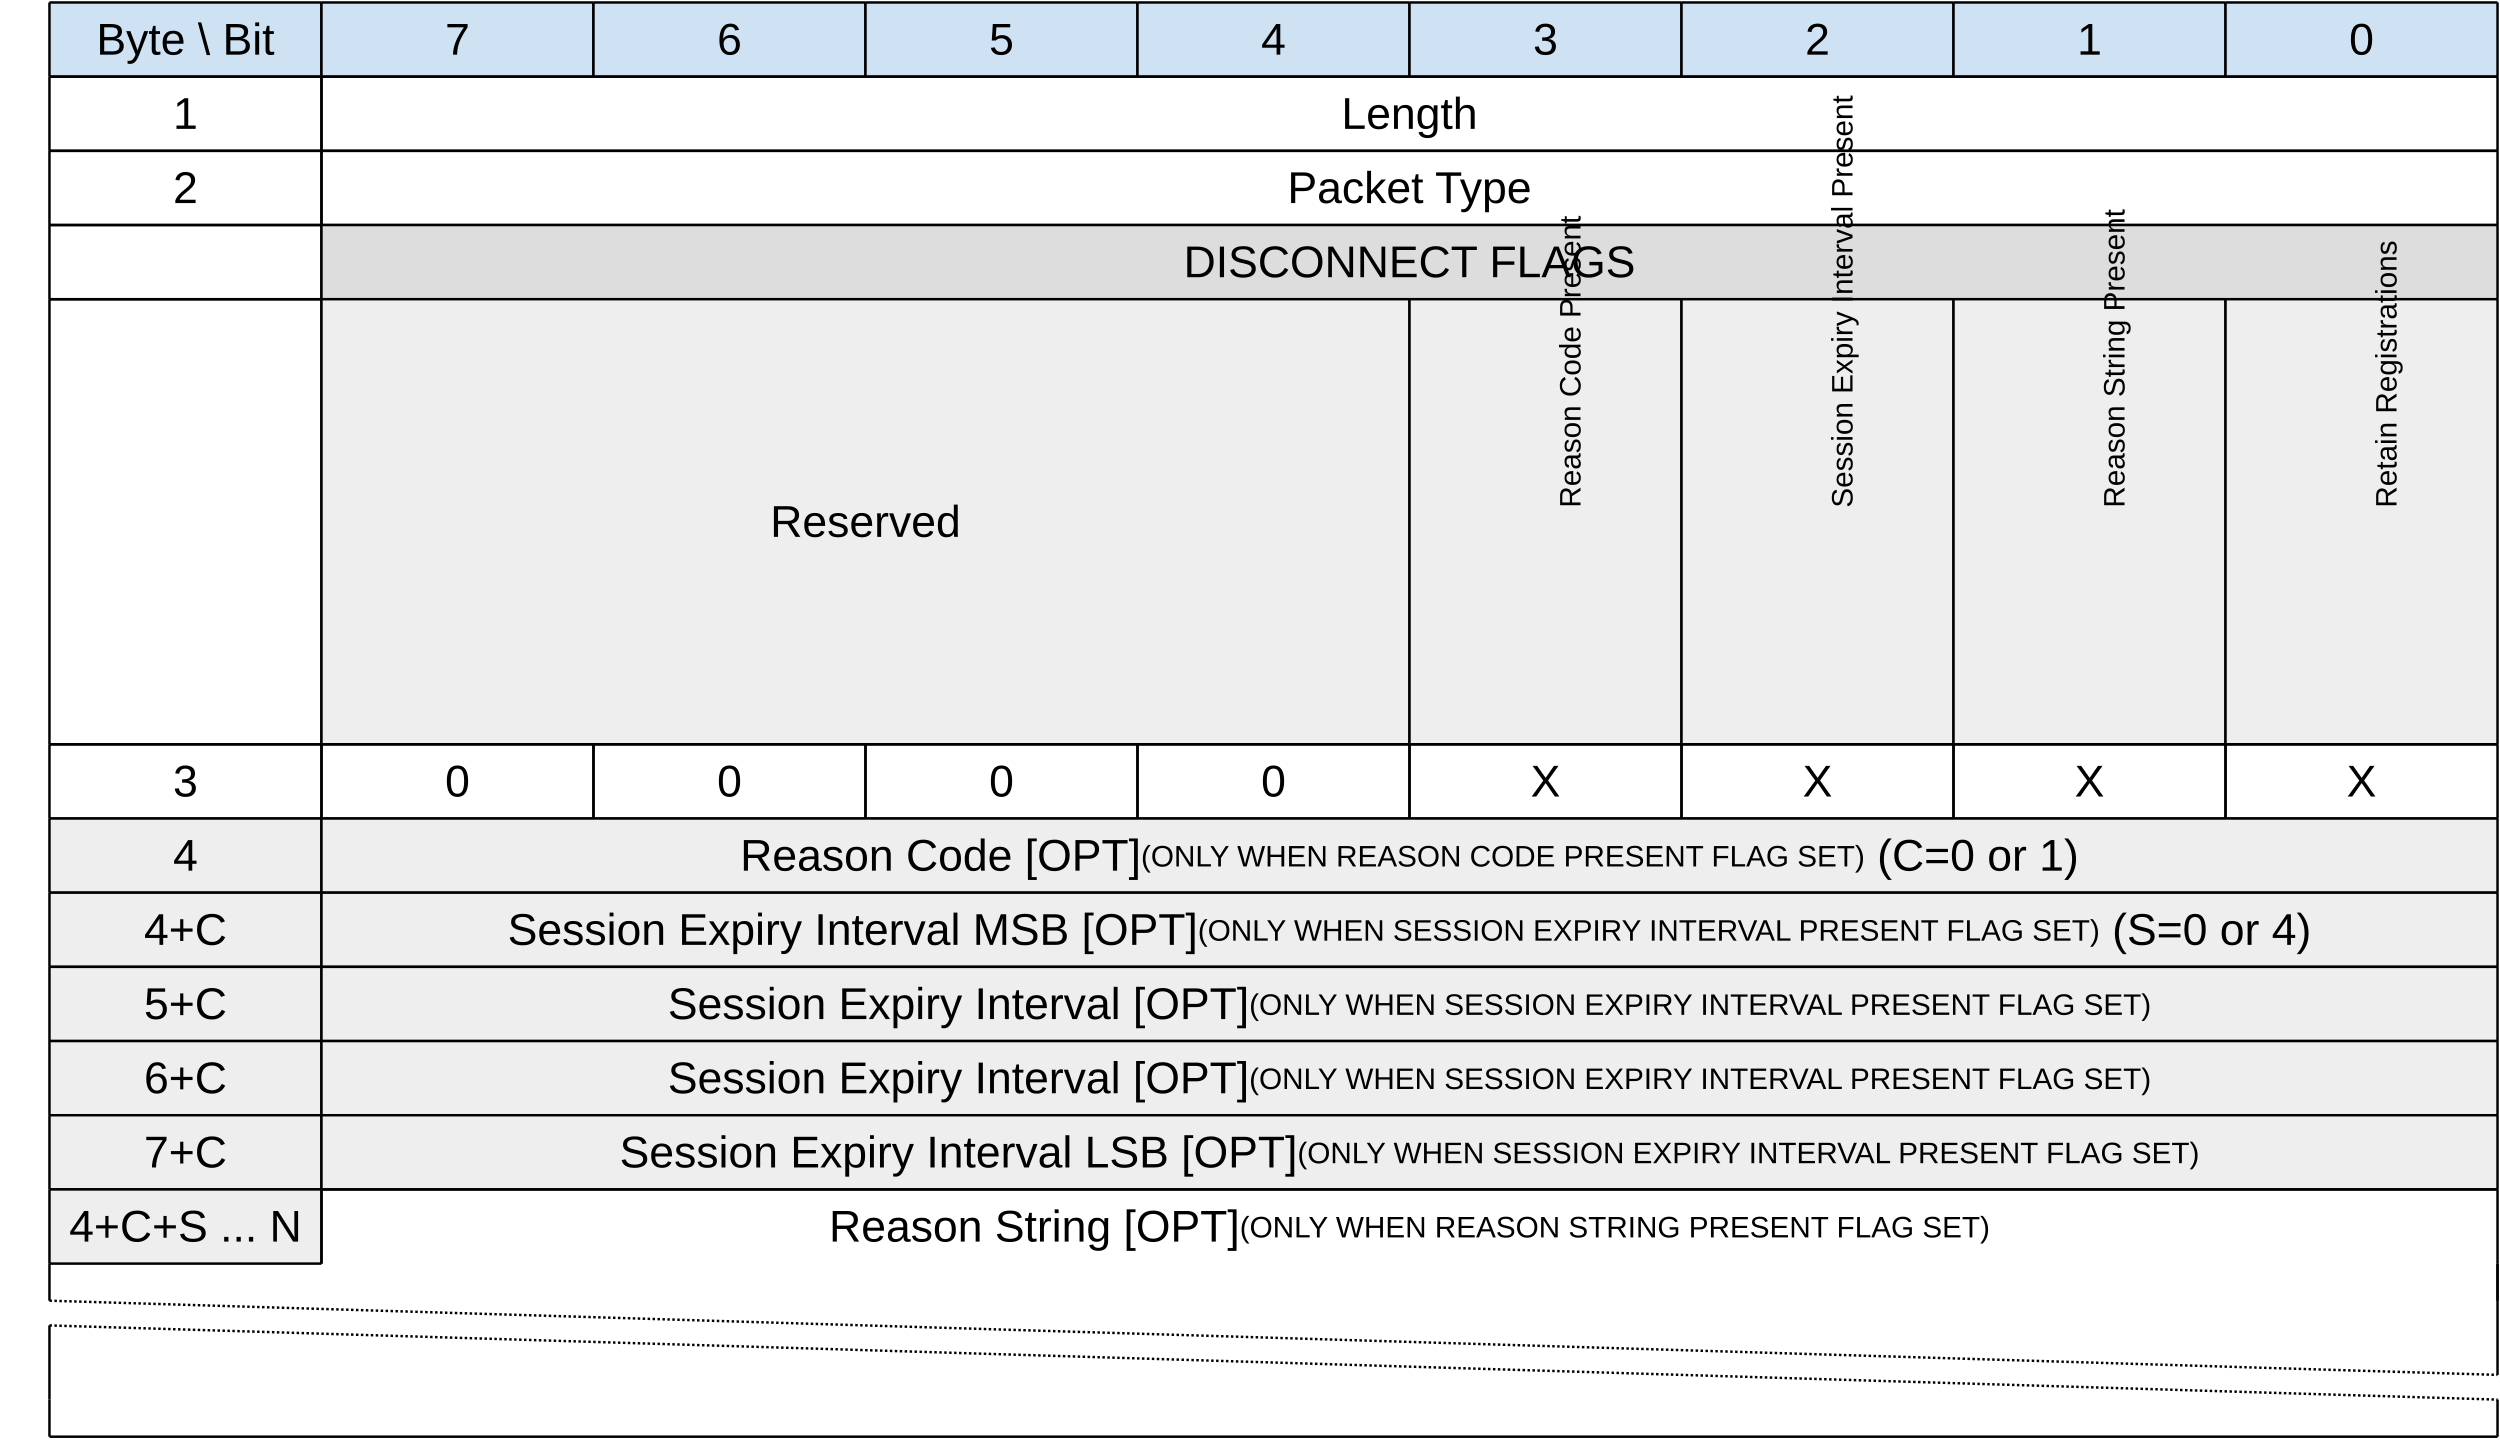
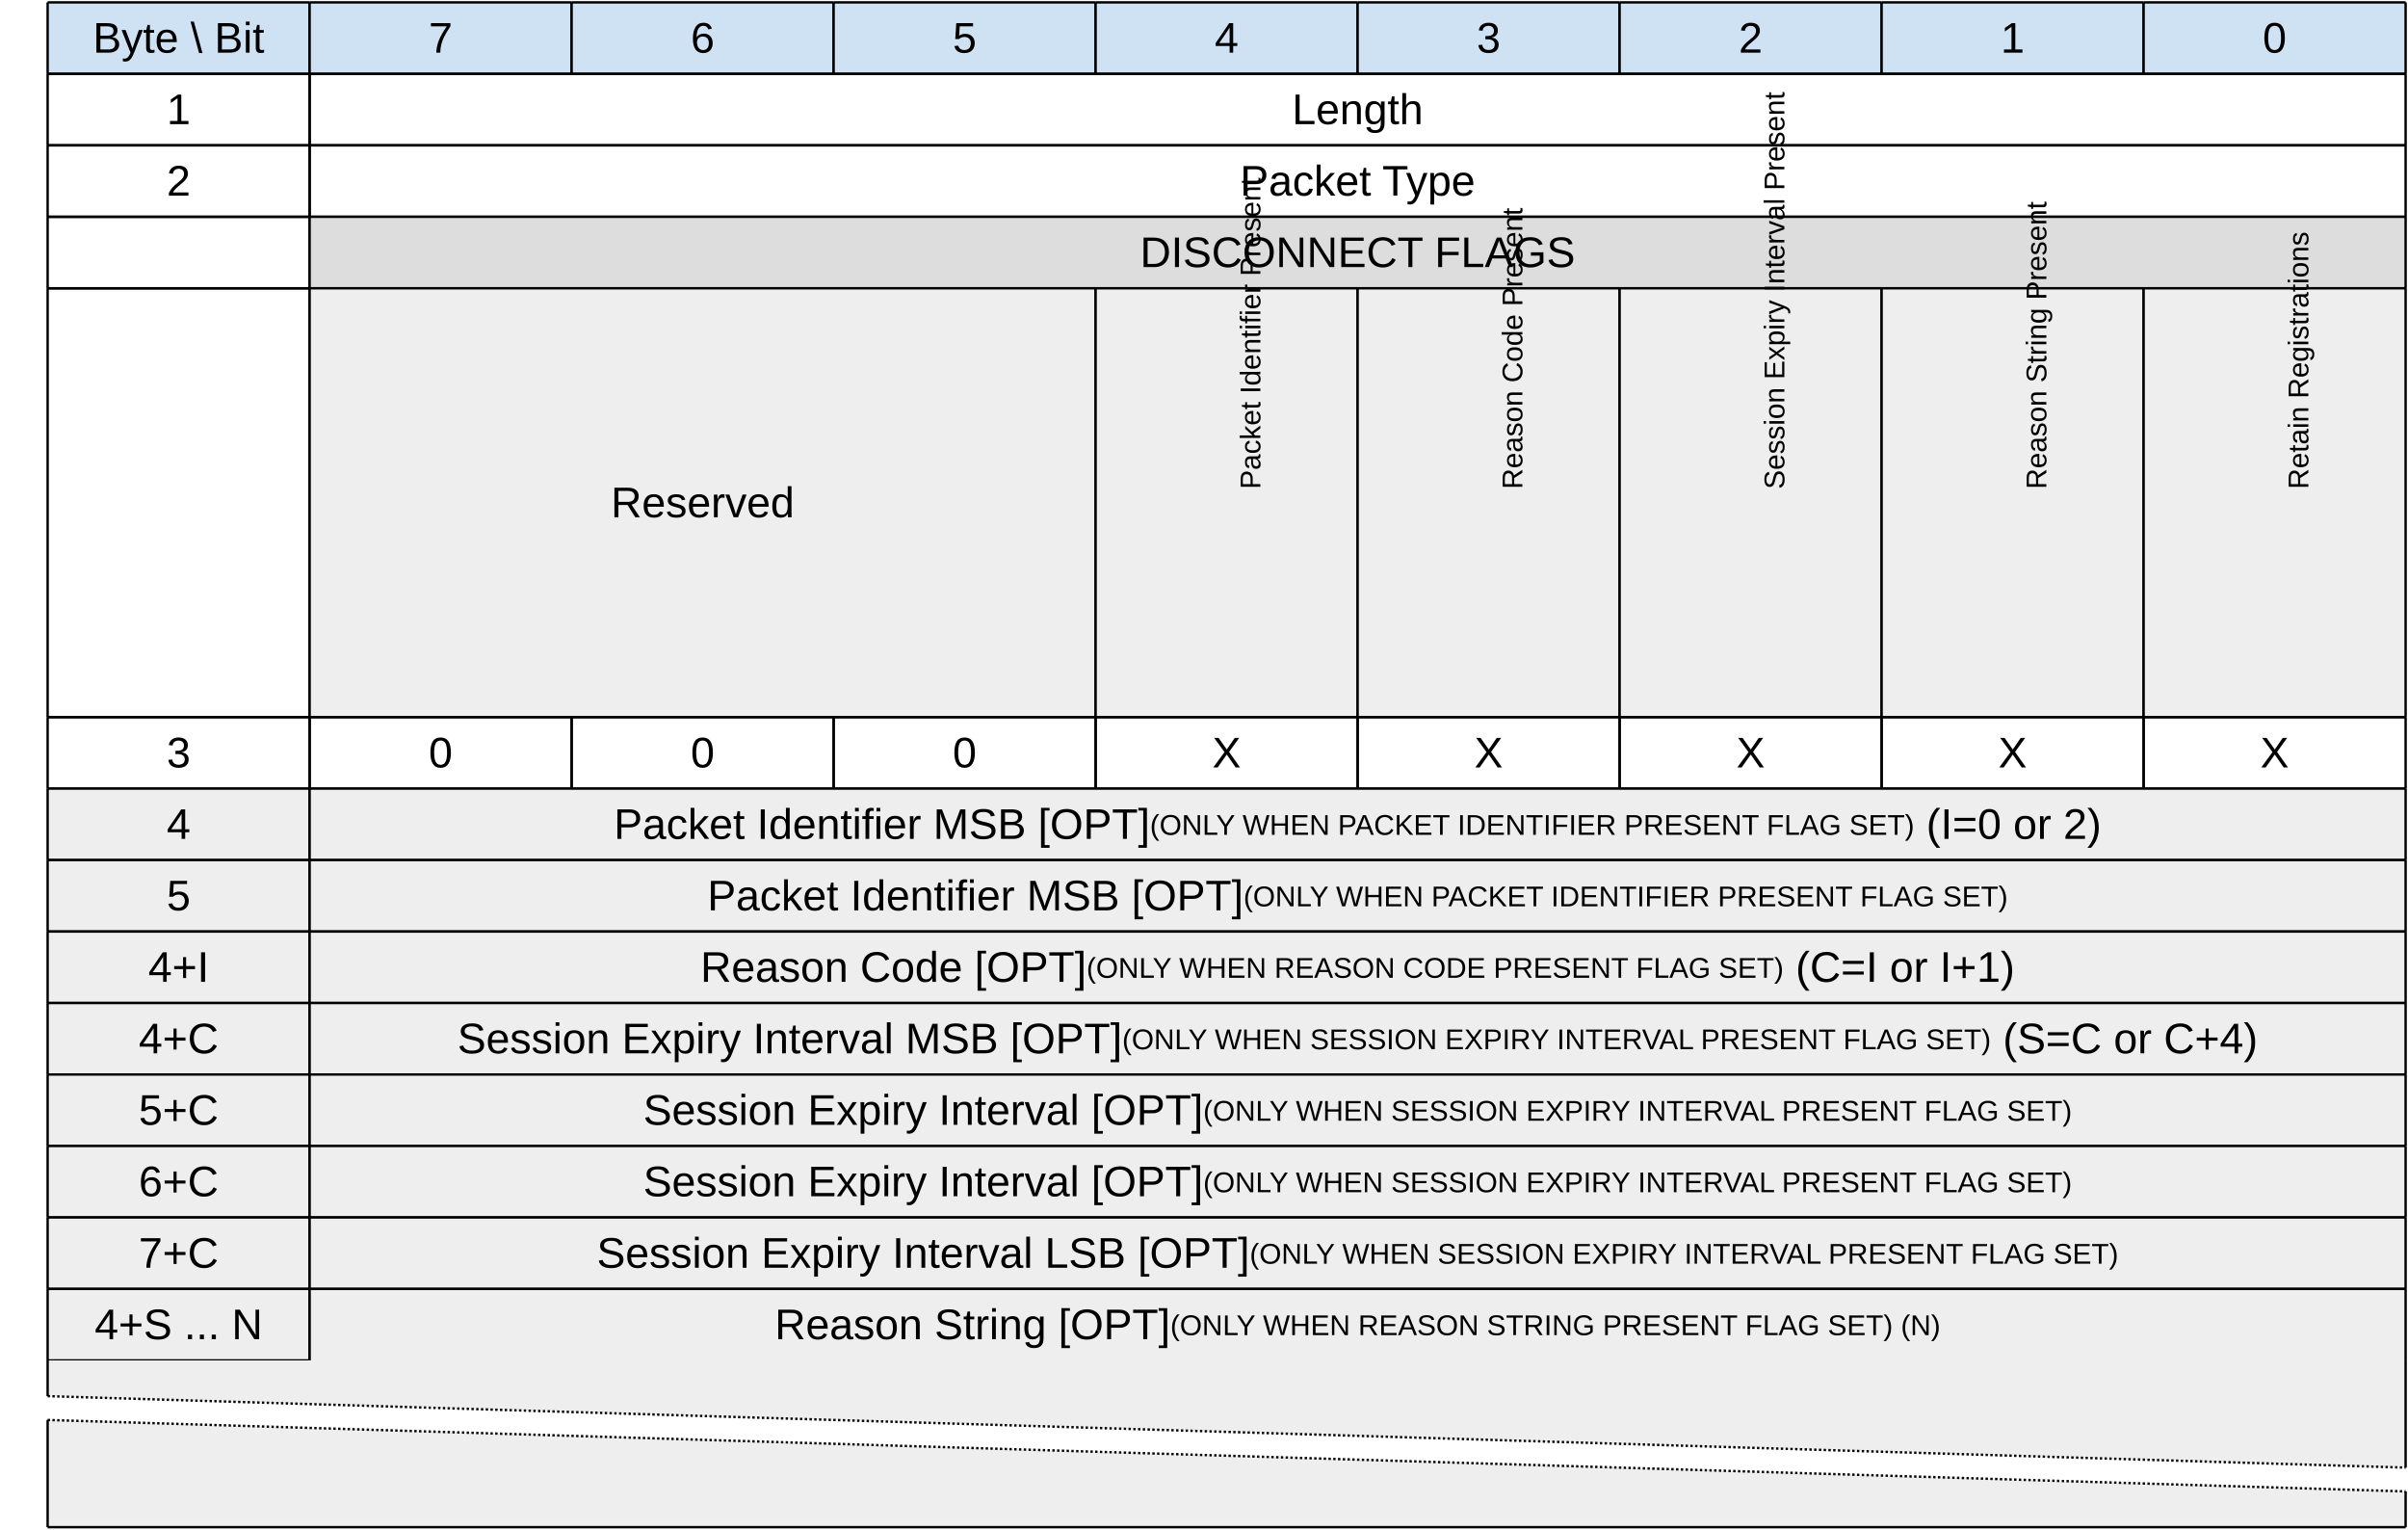
- <svg xmlns="http://www.w3.org/2000/svg" version="1.0" width="1011" height="582" viewBox="0 0 1011 582">
+ <svg xmlns="http://www.w3.org/2000/svg" version="1.0" width="1011" height="642" viewBox="0 0 1011 642">
  <rect x="20" y="1" height="30" width="110" fill="#cfe2f3" />
  <line x1="20" y1="1" x2="130" y2="1" stroke="#000000" stroke-width="1" />
  <line x1="20" y1="31" x2="130" y2="31" stroke="#000000" stroke-width="1" />
  <line x1="130" y1="1" x2="130" y2="31" stroke="#000000" stroke-width="1" />
  <line x1="20" y1="1" x2="20" y2="31" stroke="#000000" stroke-width="1" />
  <text font-size="18" font-family="Arial" x="75" y="17" text-anchor="middle" dominant-baseline="middle">Byte \ Bit</text>
  <rect x="130" y="1" height="30" width="110" fill="#cfe2f3" />
  <line x1="130" y1="1" x2="240" y2="1" stroke="#000000" stroke-width="1" />
  <line x1="130" y1="31" x2="240" y2="31" stroke="#000000" stroke-width="1" />
  <line x1="240" y1="1" x2="240" y2="31" stroke="#000000" stroke-width="1" />
  <line x1="130" y1="1" x2="130" y2="31" stroke="#000000" stroke-width="1" />
  <text font-size="18" font-family="Arial" x="185" y="17" text-anchor="middle" dominant-baseline="middle">7</text>
  <rect x="240" y="1" height="30" width="110" fill="#cfe2f3" />
  <line x1="240" y1="1" x2="350" y2="1" stroke="#000000" stroke-width="1" />
  <line x1="240" y1="31" x2="350" y2="31" stroke="#000000" stroke-width="1" />
  <line x1="350" y1="1" x2="350" y2="31" stroke="#000000" stroke-width="1" />
  <line x1="240" y1="1" x2="240" y2="31" stroke="#000000" stroke-width="1" />
  <text font-size="18" font-family="Arial" x="295" y="17" text-anchor="middle" dominant-baseline="middle">6</text>
  <rect x="350" y="1" height="30" width="110" fill="#cfe2f3" />
  <line x1="350" y1="1" x2="460" y2="1" stroke="#000000" stroke-width="1" />
  <line x1="350" y1="31" x2="460" y2="31" stroke="#000000" stroke-width="1" />
  <line x1="460" y1="1" x2="460" y2="31" stroke="#000000" stroke-width="1" />
  <line x1="350" y1="1" x2="350" y2="31" stroke="#000000" stroke-width="1" />
  <text font-size="18" font-family="Arial" x="405" y="17" text-anchor="middle" dominant-baseline="middle">5</text>
  <rect x="460" y="1" height="30" width="110" fill="#cfe2f3" />
  <line x1="460" y1="1" x2="570" y2="1" stroke="#000000" stroke-width="1" />
  <line x1="460" y1="31" x2="570" y2="31" stroke="#000000" stroke-width="1" />
  <line x1="570" y1="1" x2="570" y2="31" stroke="#000000" stroke-width="1" />
  <line x1="460" y1="1" x2="460" y2="31" stroke="#000000" stroke-width="1" />
  <text font-size="18" font-family="Arial" x="515" y="17" text-anchor="middle" dominant-baseline="middle">4</text>
  <rect x="570" y="1" height="30" width="110" fill="#cfe2f3" />
  <line x1="570" y1="1" x2="680" y2="1" stroke="#000000" stroke-width="1" />
  <line x1="570" y1="31" x2="680" y2="31" stroke="#000000" stroke-width="1" />
  <line x1="680" y1="1" x2="680" y2="31" stroke="#000000" stroke-width="1" />
  <line x1="570" y1="1" x2="570" y2="31" stroke="#000000" stroke-width="1" />
  <text font-size="18" font-family="Arial" x="625" y="17" text-anchor="middle" dominant-baseline="middle">3</text>
  <rect x="680" y="1" height="30" width="110" fill="#cfe2f3" />
  <line x1="680" y1="1" x2="790" y2="1" stroke="#000000" stroke-width="1" />
  <line x1="680" y1="31" x2="790" y2="31" stroke="#000000" stroke-width="1" />
  <line x1="790" y1="1" x2="790" y2="31" stroke="#000000" stroke-width="1" />
  <line x1="680" y1="1" x2="680" y2="31" stroke="#000000" stroke-width="1" />
  <text font-size="18" font-family="Arial" x="735" y="17" text-anchor="middle" dominant-baseline="middle">2</text>
  <rect x="790" y="1" height="30" width="110" fill="#cfe2f3" />
  <line x1="790" y1="1" x2="900" y2="1" stroke="#000000" stroke-width="1" />
  <line x1="790" y1="31" x2="900" y2="31" stroke="#000000" stroke-width="1" />
  <line x1="900" y1="1" x2="900" y2="31" stroke="#000000" stroke-width="1" />
  <line x1="790" y1="1" x2="790" y2="31" stroke="#000000" stroke-width="1" />
  <text font-size="18" font-family="Arial" x="845" y="17" text-anchor="middle" dominant-baseline="middle">1</text>
  <rect x="900" y="1" height="30" width="110" fill="#cfe2f3" />
  <line x1="900" y1="1" x2="1010" y2="1" stroke="#000000" stroke-width="1" />
  <line x1="900" y1="31" x2="1010" y2="31" stroke="#000000" stroke-width="1" />
  <line x1="1010" y1="1" x2="1010" y2="31" stroke="#000000" stroke-width="1" />
  <line x1="900" y1="1" x2="900" y2="31" stroke="#000000" stroke-width="1" />
  <text font-size="18" font-family="Arial" x="955" y="17" text-anchor="middle" dominant-baseline="middle">0</text>
  <text font-size="18" font-family="Arial" x="15" y="16" text-anchor="end"> </text>
  <text font-size="18" font-family="Arial" x="15" y="46" text-anchor="end"> </text>
  <line x1="20" y1="31" x2="130" y2="31" stroke="#000000" stroke-width="1" />
  <line x1="20" y1="61" x2="130" y2="61" stroke="#000000" stroke-width="1" />
  <line x1="130" y1="31" x2="130" y2="61" stroke="#000000" stroke-width="1" />
  <line x1="20" y1="31" x2="20" y2="61" stroke="#000000" stroke-width="1" />
  <text font-size="18" font-family="Arial" x="75" y="47" text-anchor="middle" dominant-baseline="middle">1</text>
  <line x1="130" y1="31" x2="1010" y2="31" stroke="#000000" stroke-width="1" />
  <line x1="130" y1="61" x2="1010" y2="61" stroke="#000000" stroke-width="1" />
  <line x1="1010" y1="31" x2="1010" y2="61" stroke="#000000" stroke-width="1" />
  <line x1="130" y1="31" x2="130" y2="61" stroke="#000000" stroke-width="1" />
  <text font-size="18" font-family="Arial" x="570" y="47" text-anchor="middle" dominant-baseline="middle">Length</text>
  <text font-size="18" font-family="Arial" x="15" y="76" text-anchor="end"> </text>
  <line x1="20" y1="61" x2="130" y2="61" stroke="#000000" stroke-width="1" />
  <line x1="20" y1="91" x2="130" y2="91" stroke="#000000" stroke-width="1" />
  <line x1="130" y1="61" x2="130" y2="91" stroke="#000000" stroke-width="1" />
  <line x1="20" y1="61" x2="20" y2="91" stroke="#000000" stroke-width="1" />
  <text font-size="18" font-family="Arial" x="75" y="77" text-anchor="middle" dominant-baseline="middle">2</text>
  <line x1="130" y1="61" x2="1010" y2="61" stroke="#000000" stroke-width="1" />
  <line x1="130" y1="91" x2="1010" y2="91" stroke="#000000" stroke-width="1" />
  <line x1="1010" y1="61" x2="1010" y2="91" stroke="#000000" stroke-width="1" />
  <line x1="130" y1="61" x2="130" y2="91" stroke="#000000" stroke-width="1" />
  <text font-size="18" font-family="Arial" x="570" y="77" text-anchor="middle" dominant-baseline="middle">Packet Type</text>
  <text font-size="18" font-family="Arial" x="15" y="106" text-anchor="end"> </text>
  <line x1="20" y1="91" x2="130" y2="91" stroke="#000000" stroke-width="1" />
  <line x1="20" y1="121" x2="130" y2="121" stroke="#000000" stroke-width="1" />
  <line x1="130" y1="91" x2="130" y2="121" stroke="#000000" stroke-width="1" />
  <line x1="20" y1="91" x2="20" y2="121" stroke="#000000" stroke-width="1" />
  <rect x="130" y="91" height="30" width="880" fill="#dddddd" />
  <line x1="130" y1="91" x2="1010" y2="91" stroke="#000000" stroke-width="1" />
  <line x1="130" y1="121" x2="1010" y2="121" stroke="#000000" stroke-width="1" />
  <line x1="1010" y1="91" x2="1010" y2="121" stroke="#000000" stroke-width="1" />
  <line x1="130" y1="91" x2="130" y2="121" stroke="#000000" stroke-width="1" />
  <text font-size="18" font-family="Arial" x="570" y="107" text-anchor="middle" dominant-baseline="middle">DISCONNECT FLAGS</text>
  <text font-size="18" font-family="Arial" x="15" y="136" text-anchor="end"> </text>
  <line x1="20" y1="121" x2="130" y2="121" stroke="#000000" stroke-width="1" />
  <line x1="20" y1="301" x2="130" y2="301" stroke="#000000" stroke-width="1" />
  <line x1="130" y1="121" x2="130" y2="301" stroke="#000000" stroke-width="1" />
  <line x1="20" y1="121" x2="20" y2="301" stroke="#000000" stroke-width="1" />
-   <rect x="130" y="121" height="180" width="440" fill="#eeeeee" />
-   <line x1="130" y1="121" x2="570" y2="121" stroke="#000000" stroke-width="1" />
-   <line x1="130" y1="301" x2="570" y2="301" stroke="#000000" stroke-width="1" />
+   <rect x="130" y="121" height="180" width="330" fill="#eeeeee" />
+   <line x1="130" y1="121" x2="460" y2="121" stroke="#000000" stroke-width="1" />
+   <line x1="130" y1="301" x2="460" y2="301" stroke="#000000" stroke-width="1" />
+   <line x1="460" y1="121" x2="460" y2="301" stroke="#000000" stroke-width="1" />
+   <line x1="130" y1="121" x2="130" y2="301" stroke="#000000" stroke-width="1" />
+   <text font-size="18" font-family="Arial" x="295" y="212" text-anchor="middle" dominant-baseline="middle">Reserved</text>
+   <rect x="460" y="121" height="180" width="110" fill="#eeeeee" />
+   <line x1="460" y1="121" x2="570" y2="121" stroke="#000000" stroke-width="1" />
+   <line x1="460" y1="301" x2="570" y2="301" stroke="#000000" stroke-width="1" />
  <line x1="570" y1="121" x2="570" y2="301" stroke="#000000" stroke-width="1" />
-   <line x1="130" y1="121" x2="130" y2="301" stroke="#000000" stroke-width="1" />
-   <text font-size="18" font-family="Arial" x="350" y="212" text-anchor="middle" dominant-baseline="middle">Reserved</text>
+   <line x1="460" y1="121" x2="460" y2="301" stroke="#000000" stroke-width="1" />
+   <text text-anchor="middle" font-size="12" writing-mode="vertical-lr" font-family="Arial" x="515" y="212" dominant-baseline="middle">Packet Identifier Present</text>
  <rect x="570" y="121" height="180" width="110" fill="#eeeeee" />
  <line x1="570" y1="121" x2="680" y2="121" stroke="#000000" stroke-width="1" />
  <line x1="570" y1="301" x2="680" y2="301" stroke="#000000" stroke-width="1" />
  <line x1="680" y1="121" x2="680" y2="301" stroke="#000000" stroke-width="1" />
  <line x1="570" y1="121" x2="570" y2="301" stroke="#000000" stroke-width="1" />
  <text text-anchor="middle" font-size="12" writing-mode="vertical-lr" font-family="Arial" x="625" y="212" dominant-baseline="middle">Reason Code Present</text>
  <rect x="680" y="121" height="180" width="110" fill="#eeeeee" />
  <line x1="680" y1="121" x2="790" y2="121" stroke="#000000" stroke-width="1" />
  <line x1="680" y1="301" x2="790" y2="301" stroke="#000000" stroke-width="1" />
  <line x1="790" y1="121" x2="790" y2="301" stroke="#000000" stroke-width="1" />
  <line x1="680" y1="121" x2="680" y2="301" stroke="#000000" stroke-width="1" />
  <text text-anchor="middle" font-size="12" writing-mode="vertical-lr" font-family="Arial" x="735" y="212" dominant-baseline="middle">Session Expiry Interval Present</text>
  <rect x="790" y="121" height="180" width="110" fill="#eeeeee" />
  <line x1="790" y1="121" x2="900" y2="121" stroke="#000000" stroke-width="1" />
  <line x1="790" y1="301" x2="900" y2="301" stroke="#000000" stroke-width="1" />
  <line x1="900" y1="121" x2="900" y2="301" stroke="#000000" stroke-width="1" />
  <line x1="790" y1="121" x2="790" y2="301" stroke="#000000" stroke-width="1" />
  <text text-anchor="middle" font-size="12" writing-mode="vertical-lr" font-family="Arial" x="845" y="212" dominant-baseline="middle">Reason String Present</text>
  <rect x="900" y="121" height="180" width="110" fill="#eeeeee" />
  <line x1="900" y1="121" x2="1010" y2="121" stroke="#000000" stroke-width="1" />
  <line x1="900" y1="301" x2="1010" y2="301" stroke="#000000" stroke-width="1" />
  <line x1="1010" y1="121" x2="1010" y2="301" stroke="#000000" stroke-width="1" />
  <line x1="900" y1="121" x2="900" y2="301" stroke="#000000" stroke-width="1" />
  <text text-anchor="middle" font-size="12" writing-mode="vertical-lr" font-family="Arial" x="955" y="212" dominant-baseline="middle">Retain Registrations</text>
  <line x1="20" y1="301" x2="130" y2="301" stroke="#000000" stroke-width="1" />
  <line x1="20" y1="331" x2="130" y2="331" stroke="#000000" stroke-width="1" />
  <line x1="130" y1="301" x2="130" y2="331" stroke="#000000" stroke-width="1" />
  <line x1="20" y1="301" x2="20" y2="331" stroke="#000000" stroke-width="1" />
  <text font-size="18" font-family="Arial" x="75" y="317" text-anchor="middle" dominant-baseline="middle">3</text>
  <line x1="130" y1="301" x2="240" y2="301" stroke="#000000" stroke-width="1" />
  <line x1="130" y1="331" x2="240" y2="331" stroke="#000000" stroke-width="1" />
  <line x1="240" y1="301" x2="240" y2="331" stroke="#000000" stroke-width="1" />
  <line x1="130" y1="301" x2="130" y2="331" stroke="#000000" stroke-width="1" />
  <text font-size="18" font-family="Arial" x="185" y="317" text-anchor="middle" dominant-baseline="middle">0</text>
  <line x1="240" y1="301" x2="350" y2="301" stroke="#000000" stroke-width="1" />
  <line x1="240" y1="331" x2="350" y2="331" stroke="#000000" stroke-width="1" />
  <line x1="350" y1="301" x2="350" y2="331" stroke="#000000" stroke-width="1" />
  <line x1="240" y1="301" x2="240" y2="331" stroke="#000000" stroke-width="1" />
  <text font-size="18" font-family="Arial" x="295" y="317" text-anchor="middle" dominant-baseline="middle">0</text>
  <line x1="350" y1="301" x2="460" y2="301" stroke="#000000" stroke-width="1" />
  <line x1="350" y1="331" x2="460" y2="331" stroke="#000000" stroke-width="1" />
  <line x1="460" y1="301" x2="460" y2="331" stroke="#000000" stroke-width="1" />
  <line x1="350" y1="301" x2="350" y2="331" stroke="#000000" stroke-width="1" />
  <text font-size="18" font-family="Arial" x="405" y="317" text-anchor="middle" dominant-baseline="middle">0</text>
  <line x1="460" y1="301" x2="570" y2="301" stroke="#000000" stroke-width="1" />
  <line x1="460" y1="331" x2="570" y2="331" stroke="#000000" stroke-width="1" />
  <line x1="570" y1="301" x2="570" y2="331" stroke="#000000" stroke-width="1" />
  <line x1="460" y1="301" x2="460" y2="331" stroke="#000000" stroke-width="1" />
-   <text font-size="18" font-family="Arial" x="515" y="317" text-anchor="middle" dominant-baseline="middle">0</text>
+   <text font-size="18" font-family="Arial" x="515" y="317" text-anchor="middle" dominant-baseline="middle">X</text>
  <line x1="570" y1="301" x2="680" y2="301" stroke="#000000" stroke-width="1" />
  <line x1="570" y1="331" x2="680" y2="331" stroke="#000000" stroke-width="1" />
  <line x1="680" y1="301" x2="680" y2="331" stroke="#000000" stroke-width="1" />
  <line x1="570" y1="301" x2="570" y2="331" stroke="#000000" stroke-width="1" />
  <text font-size="18" font-family="Arial" x="625" y="317" text-anchor="middle" dominant-baseline="middle">X</text>
  <line x1="680" y1="301" x2="790" y2="301" stroke="#000000" stroke-width="1" />
  <line x1="680" y1="331" x2="790" y2="331" stroke="#000000" stroke-width="1" />
  <line x1="790" y1="301" x2="790" y2="331" stroke="#000000" stroke-width="1" />
  <line x1="680" y1="301" x2="680" y2="331" stroke="#000000" stroke-width="1" />
  <text font-size="18" font-family="Arial" x="735" y="317" text-anchor="middle" dominant-baseline="middle">X</text>
  <line x1="790" y1="301" x2="900" y2="301" stroke="#000000" stroke-width="1" />
  <line x1="790" y1="331" x2="900" y2="331" stroke="#000000" stroke-width="1" />
  <line x1="900" y1="301" x2="900" y2="331" stroke="#000000" stroke-width="1" />
  <line x1="790" y1="301" x2="790" y2="331" stroke="#000000" stroke-width="1" />
  <text font-size="18" font-family="Arial" x="845" y="317" text-anchor="middle" dominant-baseline="middle">X</text>
  <line x1="900" y1="301" x2="1010" y2="301" stroke="#000000" stroke-width="1" />
  <line x1="900" y1="331" x2="1010" y2="331" stroke="#000000" stroke-width="1" />
  <line x1="1010" y1="301" x2="1010" y2="331" stroke="#000000" stroke-width="1" />
  <line x1="900" y1="301" x2="900" y2="331" stroke="#000000" stroke-width="1" />
  <text font-size="18" font-family="Arial" x="955" y="317" text-anchor="middle" dominant-baseline="middle">X</text>
  <text font-size="18" font-family="Arial" x="15" y="346" text-anchor="end"> </text>
  <rect x="20" y="331" height="30" width="110" fill="#eeeeee" />
  <line x1="20" y1="331" x2="130" y2="331" stroke="#000000" stroke-width="1" />
  <line x1="20" y1="361" x2="130" y2="361" stroke="#000000" stroke-width="1" />
  <line x1="130" y1="331" x2="130" y2="361" stroke="#000000" stroke-width="1" />
  <line x1="20" y1="331" x2="20" y2="361" stroke="#000000" stroke-width="1" />
  <text font-size="18" font-family="Arial" x="75" y="347" text-anchor="middle" dominant-baseline="middle">4</text>
  <rect x="130" y="331" height="30" width="880" fill="#eeeeee" />
  <line x1="130" y1="331" x2="1010" y2="331" stroke="#000000" stroke-width="1" />
  <line x1="130" y1="361" x2="1010" y2="361" stroke="#000000" stroke-width="1" />
  <line x1="1010" y1="331" x2="1010" y2="361" stroke="#000000" stroke-width="1" />
  <line x1="130" y1="331" x2="130" y2="361" stroke="#000000" stroke-width="1" />
-   <text font-size="18" font-family="Arial" x="570" y="347" text-anchor="middle" dominant-baseline="middle">Reason Code [OPT]<tspan font-size="12" font-family="Arial" dominant-baseline="middle"> (ONLY WHEN REASON CODE PRESENT FLAG SET)</tspan> (C=0 or 1)</text>
+   <text font-size="18" font-family="Arial" x="570" y="347" text-anchor="middle" dominant-baseline="middle">Packet Identifier MSB [OPT]<tspan font-size="12" font-family="Arial" dominant-baseline="middle"> (ONLY WHEN PACKET IDENTIFIER PRESENT FLAG SET)</tspan> (I=0 or 2)</text>
  <text font-size="18" font-family="Arial" x="15" y="376" text-anchor="end"> </text>
  <rect x="20" y="361" height="30" width="110" fill="#eeeeee" />
  <line x1="20" y1="361" x2="130" y2="361" stroke="#000000" stroke-width="1" />
  <line x1="20" y1="391" x2="130" y2="391" stroke="#000000" stroke-width="1" />
  <line x1="130" y1="361" x2="130" y2="391" stroke="#000000" stroke-width="1" />
  <line x1="20" y1="361" x2="20" y2="391" stroke="#000000" stroke-width="1" />
-   <text font-size="18" font-family="Arial" x="75" y="377" text-anchor="middle" dominant-baseline="middle">4+C</text>
+   <text font-size="18" font-family="Arial" x="75" y="377" text-anchor="middle" dominant-baseline="middle">5</text>
  <rect x="130" y="361" height="30" width="880" fill="#eeeeee" />
  <line x1="130" y1="361" x2="1010" y2="361" stroke="#000000" stroke-width="1" />
  <line x1="130" y1="391" x2="1010" y2="391" stroke="#000000" stroke-width="1" />
  <line x1="1010" y1="361" x2="1010" y2="391" stroke="#000000" stroke-width="1" />
  <line x1="130" y1="361" x2="130" y2="391" stroke="#000000" stroke-width="1" />
-   <text font-size="18" font-family="Arial" x="570" y="377" text-anchor="middle" dominant-baseline="middle">Session Expiry Interval MSB [OPT]<tspan font-size="12" font-family="Arial" dominant-baseline="middle"> (ONLY WHEN SESSION EXPIRY INTERVAL PRESENT FLAG SET)</tspan> (S=0 or 4)</text>
+   <text font-size="18" font-family="Arial" x="570" y="377" text-anchor="middle" dominant-baseline="middle">Packet Identifier MSB [OPT]<tspan font-size="12" font-family="Arial" dominant-baseline="middle"> (ONLY WHEN PACKET IDENTIFIER PRESENT FLAG SET)</tspan>
+   </text>
  <text font-size="18" font-family="Arial" x="15" y="406" text-anchor="end"> </text>
  <rect x="20" y="391" height="30" width="110" fill="#eeeeee" />
  <line x1="20" y1="391" x2="130" y2="391" stroke="#000000" stroke-width="1" />
  <line x1="20" y1="421" x2="130" y2="421" stroke="#000000" stroke-width="1" />
  <line x1="130" y1="391" x2="130" y2="421" stroke="#000000" stroke-width="1" />
  <line x1="20" y1="391" x2="20" y2="421" stroke="#000000" stroke-width="1" />
-   <text font-size="18" font-family="Arial" x="75" y="407" text-anchor="middle" dominant-baseline="middle">5+C</text>
+   <text font-size="18" font-family="Arial" x="75" y="407" text-anchor="middle" dominant-baseline="middle">4+I</text>
  <rect x="130" y="391" height="30" width="880" fill="#eeeeee" />
  <line x1="130" y1="391" x2="1010" y2="391" stroke="#000000" stroke-width="1" />
  <line x1="130" y1="421" x2="1010" y2="421" stroke="#000000" stroke-width="1" />
  <line x1="1010" y1="391" x2="1010" y2="421" stroke="#000000" stroke-width="1" />
  <line x1="130" y1="391" x2="130" y2="421" stroke="#000000" stroke-width="1" />
-   <text font-size="18" font-family="Arial" x="570" y="407" text-anchor="middle" dominant-baseline="middle">Session Expiry Interval [OPT]<tspan font-size="12" font-family="Arial" dominant-baseline="middle"> (ONLY WHEN SESSION EXPIRY INTERVAL PRESENT FLAG SET)</tspan>
-   </text>
+   <text font-size="18" font-family="Arial" x="570" y="407" text-anchor="middle" dominant-baseline="middle">Reason Code [OPT]<tspan font-size="12" font-family="Arial" dominant-baseline="middle"> (ONLY WHEN REASON CODE PRESENT FLAG SET)</tspan> (C=I or I+1)</text>
  <text font-size="18" font-family="Arial" x="15" y="436" text-anchor="end"> </text>
  <rect x="20" y="421" height="30" width="110" fill="#eeeeee" />
  <line x1="20" y1="421" x2="130" y2="421" stroke="#000000" stroke-width="1" />
  <line x1="20" y1="451" x2="130" y2="451" stroke="#000000" stroke-width="1" />
  <line x1="130" y1="421" x2="130" y2="451" stroke="#000000" stroke-width="1" />
  <line x1="20" y1="421" x2="20" y2="451" stroke="#000000" stroke-width="1" />
-   <text font-size="18" font-family="Arial" x="75" y="437" text-anchor="middle" dominant-baseline="middle">6+C</text>
+   <text font-size="18" font-family="Arial" x="75" y="437" text-anchor="middle" dominant-baseline="middle">4+C</text>
  <rect x="130" y="421" height="30" width="880" fill="#eeeeee" />
  <line x1="130" y1="421" x2="1010" y2="421" stroke="#000000" stroke-width="1" />
  <line x1="130" y1="451" x2="1010" y2="451" stroke="#000000" stroke-width="1" />
  <line x1="1010" y1="421" x2="1010" y2="451" stroke="#000000" stroke-width="1" />
  <line x1="130" y1="421" x2="130" y2="451" stroke="#000000" stroke-width="1" />
-   <text font-size="18" font-family="Arial" x="570" y="437" text-anchor="middle" dominant-baseline="middle">Session Expiry Interval [OPT]<tspan font-size="12" font-family="Arial" dominant-baseline="middle"> (ONLY WHEN SESSION EXPIRY INTERVAL PRESENT FLAG SET)</tspan>
-   </text>
+   <text font-size="18" font-family="Arial" x="570" y="437" text-anchor="middle" dominant-baseline="middle">Session Expiry Interval MSB [OPT]<tspan font-size="12" font-family="Arial" dominant-baseline="middle"> (ONLY WHEN SESSION EXPIRY INTERVAL PRESENT FLAG SET)</tspan> (S=C or C+4)</text>
  <text font-size="18" font-family="Arial" x="15" y="466" text-anchor="end"> </text>
  <rect x="20" y="451" height="30" width="110" fill="#eeeeee" />
  <line x1="20" y1="451" x2="130" y2="451" stroke="#000000" stroke-width="1" />
  <line x1="20" y1="481" x2="130" y2="481" stroke="#000000" stroke-width="1" />
  <line x1="130" y1="451" x2="130" y2="481" stroke="#000000" stroke-width="1" />
  <line x1="20" y1="451" x2="20" y2="481" stroke="#000000" stroke-width="1" />
-   <text font-size="18" font-family="Arial" x="75" y="467" text-anchor="middle" dominant-baseline="middle">7+C</text>
+   <text font-size="18" font-family="Arial" x="75" y="467" text-anchor="middle" dominant-baseline="middle">5+C</text>
  <rect x="130" y="451" height="30" width="880" fill="#eeeeee" />
  <line x1="130" y1="451" x2="1010" y2="451" stroke="#000000" stroke-width="1" />
  <line x1="130" y1="481" x2="1010" y2="481" stroke="#000000" stroke-width="1" />
  <line x1="1010" y1="451" x2="1010" y2="481" stroke="#000000" stroke-width="1" />
  <line x1="130" y1="451" x2="130" y2="481" stroke="#000000" stroke-width="1" />
-   <text font-size="18" font-family="Arial" x="570" y="467" text-anchor="middle" dominant-baseline="middle">Session Expiry Interval LSB [OPT]<tspan font-size="12" font-family="Arial" dominant-baseline="middle"> (ONLY WHEN SESSION EXPIRY INTERVAL PRESENT FLAG SET)</tspan>
+   <text font-size="18" font-family="Arial" x="570" y="467" text-anchor="middle" dominant-baseline="middle">Session Expiry Interval [OPT]<tspan font-size="12" font-family="Arial" dominant-baseline="middle"> (ONLY WHEN SESSION EXPIRY INTERVAL PRESENT FLAG SET)</tspan>
  </text>
  <text font-size="18" font-family="Arial" x="15" y="496" text-anchor="end"> </text>
  <rect x="20" y="481" height="30" width="110" fill="#eeeeee" />
  <line x1="20" y1="481" x2="130" y2="481" stroke="#000000" stroke-width="1" />
  <line x1="20" y1="511" x2="130" y2="511" stroke="#000000" stroke-width="1" />
  <line x1="130" y1="481" x2="130" y2="511" stroke="#000000" stroke-width="1" />
  <line x1="20" y1="481" x2="20" y2="511" stroke="#000000" stroke-width="1" />
-   <text font-size="18" font-family="Arial" x="75" y="497" text-anchor="middle" dominant-baseline="middle">4+C+S ... N</text>
+   <text font-size="18" font-family="Arial" x="75" y="497" text-anchor="middle" dominant-baseline="middle">6+C</text>
+   <rect x="130" y="481" height="30" width="880" fill="#eeeeee" />
  <line x1="130" y1="481" x2="1010" y2="481" stroke="#000000" stroke-width="1" />
+   <line x1="130" y1="511" x2="1010" y2="511" stroke="#000000" stroke-width="1" />
  <line x1="1010" y1="481" x2="1010" y2="511" stroke="#000000" stroke-width="1" />
  <line x1="130" y1="481" x2="130" y2="511" stroke="#000000" stroke-width="1" />
-   <text font-size="18" font-family="Arial" x="570" y="497" text-anchor="middle" dominant-baseline="middle">Reason String [OPT]<tspan font-size="12" font-family="Arial" dominant-baseline="middle"> (ONLY WHEN REASON STRING PRESENT FLAG SET)</tspan>
+   <text font-size="18" font-family="Arial" x="570" y="497" text-anchor="middle" dominant-baseline="middle">Session Expiry Interval [OPT]<tspan font-size="12" font-family="Arial" dominant-baseline="middle"> (ONLY WHEN SESSION EXPIRY INTERVAL PRESENT FLAG SET)</tspan>
  </text>
  <text font-size="18" font-family="Arial" x="15" y="526" text-anchor="end"> </text>
-   <line x1="20" y1="511" x2="20" y2="526" stroke="#000000" stroke-width="1" />
-   <line x1="1010" y1="511" x2="1010" y2="526" stroke="#000000" stroke-width="1" />
-   <line stroke-dasharray="1,1" x1="20" y1="526" x2="1010" y2="556" stroke="#000000" stroke-width="1" />
-   <line x1="1010" y1="511" x2="1010" y2="556" stroke="#000000" stroke-width="1" />
-   <line stroke-dasharray="1,1" x1="20" y1="536" x2="1010" y2="566" stroke="#000000" stroke-width="1" />
-   <line x1="20" y1="536" x2="20" y2="566" stroke="#000000" stroke-width="1" />
-   <line x1="20" y1="566" x2="20" y2="581" stroke="#000000" stroke-width="1" />
-   <line x1="1010" y1="566" x2="1010" y2="581" stroke="#000000" stroke-width="1" />
-   <text font-size="18" font-family="Arial" x="15" y="596" text-anchor="end"> </text>
-   <line x1="20" y1="581" x2="1010" y2="581" stroke="#000000" stroke-width="1" />
+   <rect x="20" y="511" height="30" width="110" fill="#eeeeee" />
+   <line x1="20" y1="511" x2="130" y2="511" stroke="#000000" stroke-width="1" />
+   <line x1="20" y1="541" x2="130" y2="541" stroke="#000000" stroke-width="1" />
+   <line x1="130" y1="511" x2="130" y2="541" stroke="#000000" stroke-width="1" />
+   <line x1="20" y1="511" x2="20" y2="541" stroke="#000000" stroke-width="1" />
+   <text font-size="18" font-family="Arial" x="75" y="527" text-anchor="middle" dominant-baseline="middle">7+C</text>
+   <rect x="130" y="511" height="30" width="880" fill="#eeeeee" />
+   <line x1="130" y1="511" x2="1010" y2="511" stroke="#000000" stroke-width="1" />
+   <line x1="130" y1="541" x2="1010" y2="541" stroke="#000000" stroke-width="1" />
+   <line x1="1010" y1="511" x2="1010" y2="541" stroke="#000000" stroke-width="1" />
+   <line x1="130" y1="511" x2="130" y2="541" stroke="#000000" stroke-width="1" />
+   <text font-size="18" font-family="Arial" x="570" y="527" text-anchor="middle" dominant-baseline="middle">Session Expiry Interval LSB [OPT]<tspan font-size="12" font-family="Arial" dominant-baseline="middle"> (ONLY WHEN SESSION EXPIRY INTERVAL PRESENT FLAG SET)</tspan>
+   </text>
+   <text font-size="18" font-family="Arial" x="15" y="556" text-anchor="end"> </text>
+   <rect x="20" y="541" height="30" width="110" fill="#eeeeee" />
+   <line x1="20" y1="541" x2="130" y2="541" stroke="#000000" stroke-width="1" />
+   <line x1="20" y1="571" x2="130" y2="571" stroke="#000000" stroke-width="1" />
+   <line x1="130" y1="541" x2="130" y2="571" stroke="#000000" stroke-width="1" />
+   <line x1="20" y1="541" x2="20" y2="571" stroke="#000000" stroke-width="1" />
+   <text font-size="18" font-family="Arial" x="75" y="557" text-anchor="middle" dominant-baseline="middle">4+S ... N</text>
+   <rect x="130" y="541" height="30" width="880" fill="#eeeeee" />
+   <line x1="130" y1="541" x2="1010" y2="541" stroke="#000000" stroke-width="1" />
+   <line x1="1010" y1="541" x2="1010" y2="571" stroke="#000000" stroke-width="1" />
+   <line x1="130" y1="541" x2="130" y2="571" stroke="#000000" stroke-width="1" />
+   <text font-size="18" font-family="Arial" x="570" y="557" text-anchor="middle" dominant-baseline="middle">Reason String [OPT]<tspan font-size="12" font-family="Arial" dominant-baseline="middle"> (ONLY WHEN REASON STRING PRESENT FLAG SET) (N)</tspan>
+   </text>
+   <text font-size="18" font-family="Arial" x="15" y="586" text-anchor="end"> </text>
+   <polygon points=" 20,571 1010,571 1010,616 20,586" fill="#eeeeee" />
+   <line x1="20" y1="571" x2="20" y2="586" stroke="#000000" stroke-width="1" />
+   <line x1="1010" y1="571" x2="1010" y2="616" stroke="#000000" stroke-width="1" />
+   <line stroke-dasharray="1,1" x1="20" y1="586" x2="1010" y2="616" stroke="#000000" stroke-width="1" />
+   <polygon points=" 20,596 1010,626 1010,641 20,641" fill="#eeeeee" />
+   <line x1="20" y1="596" x2="20" y2="641" stroke="#000000" stroke-width="1" />
+   <line x1="1010" y1="626" x2="1010" y2="641" stroke="#000000" stroke-width="1" />
+   <line stroke-dasharray="1,1" x1="20" y1="596" x2="1010" y2="626" stroke="#000000" stroke-width="1" />
+   <text font-size="18" font-family="Arial" x="15" y="656" text-anchor="end"> </text>
+   <line x1="20" y1="641" x2="1010" y2="641" stroke="#000000" stroke-width="1" />
</svg>
